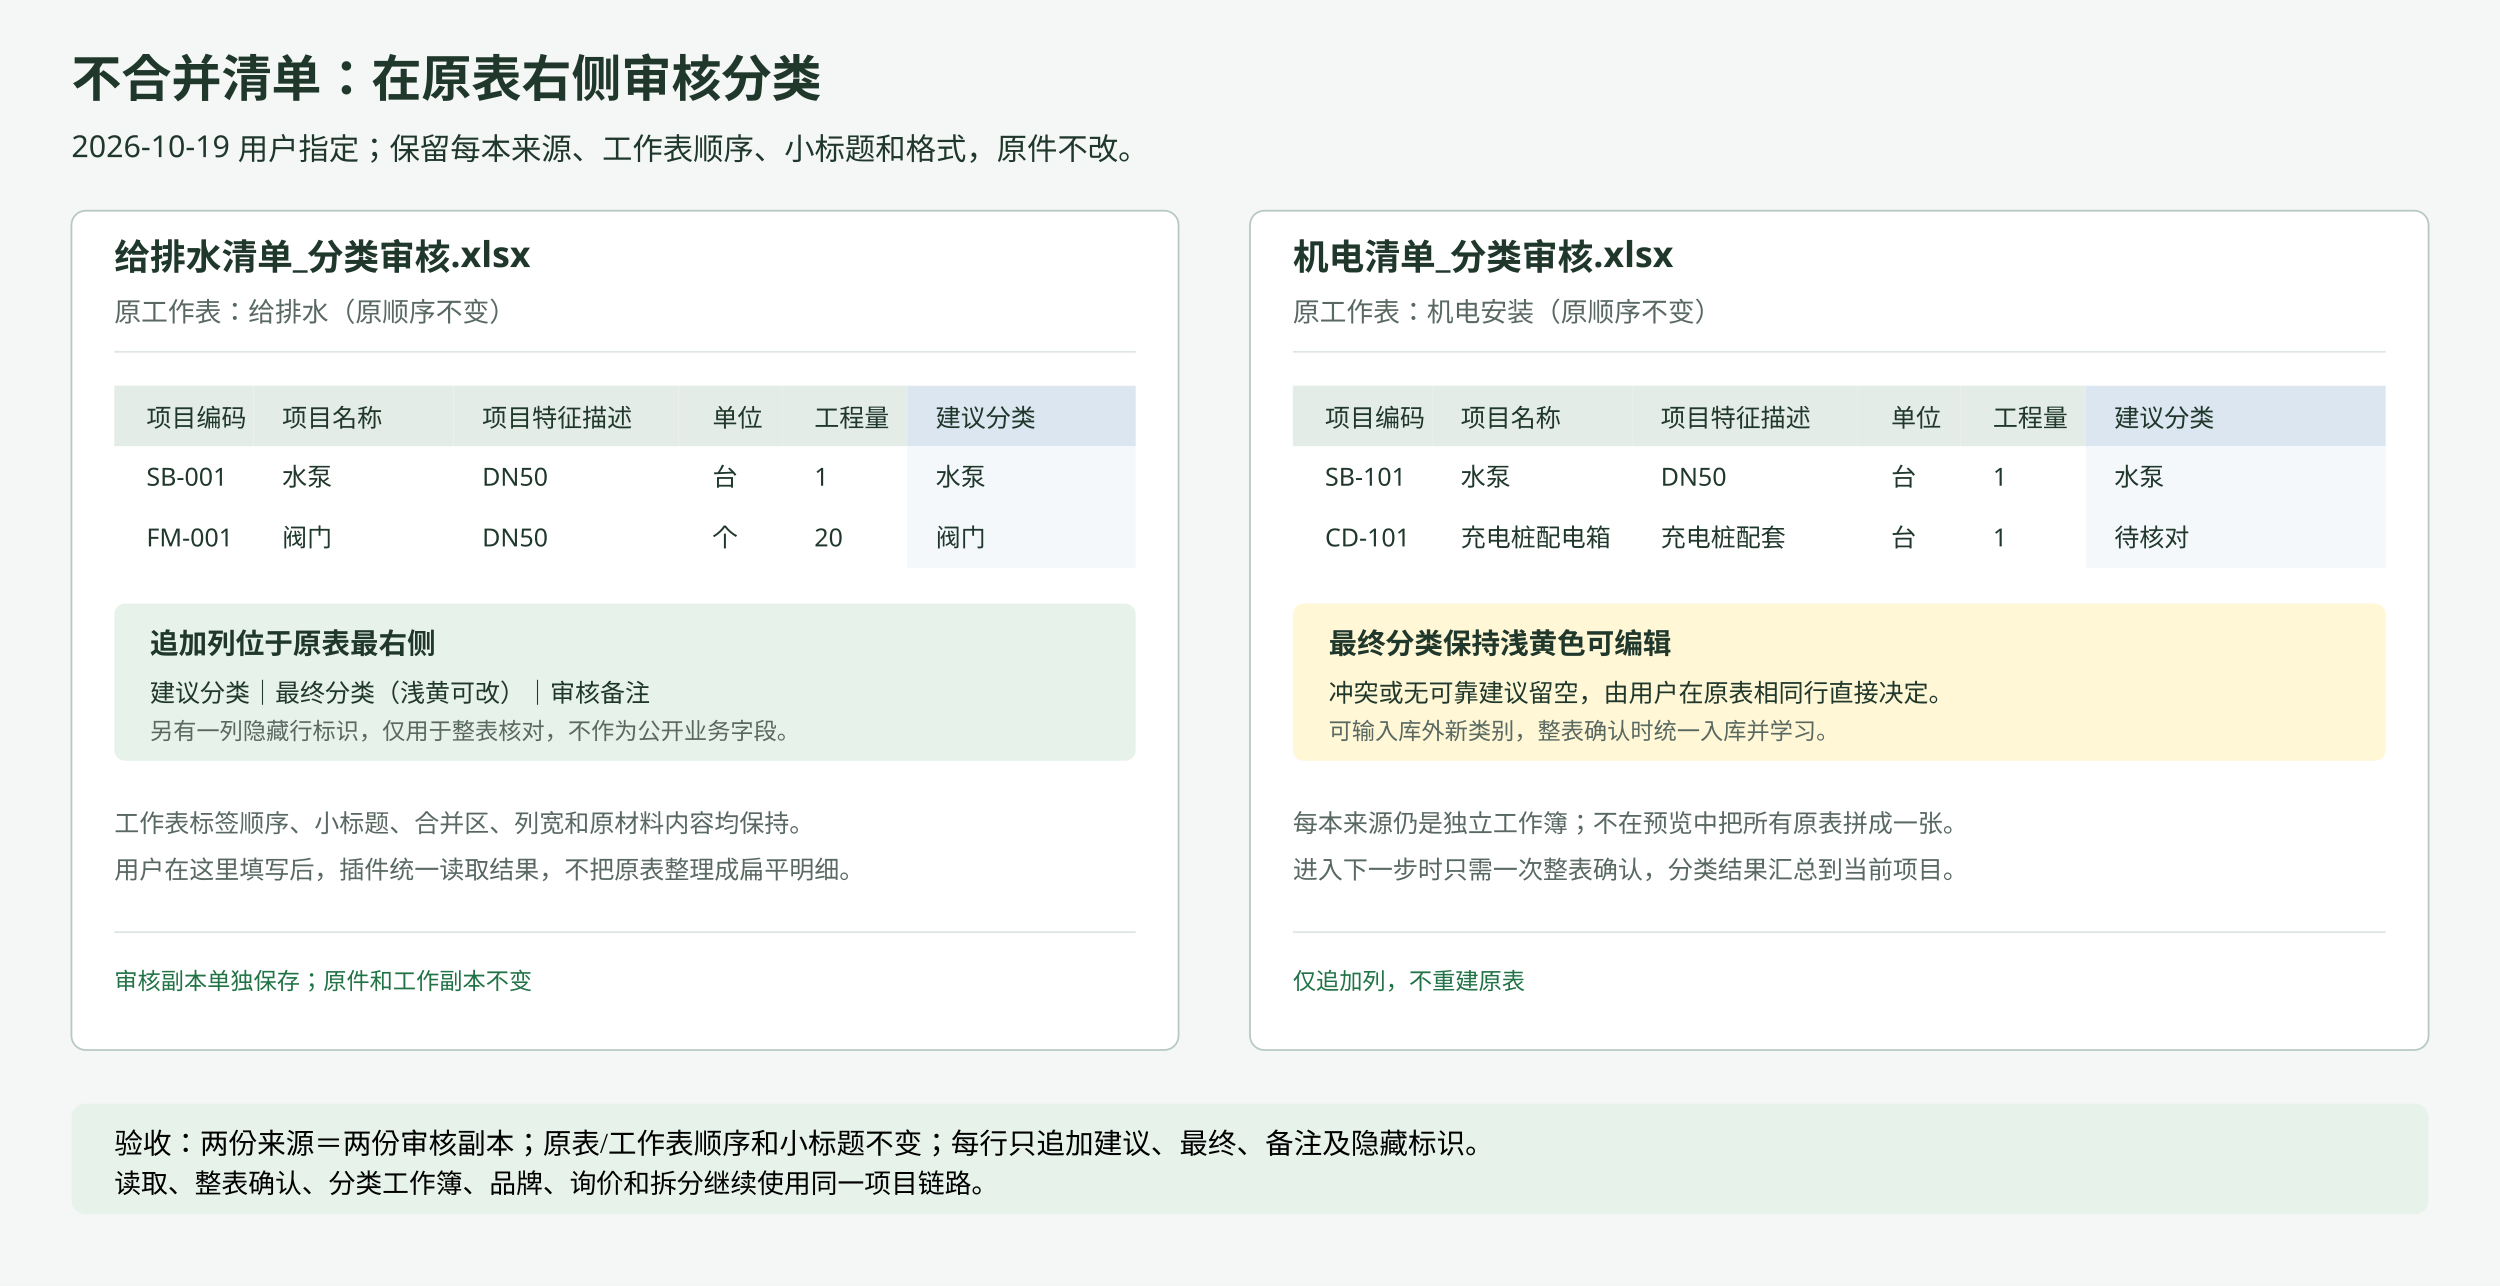
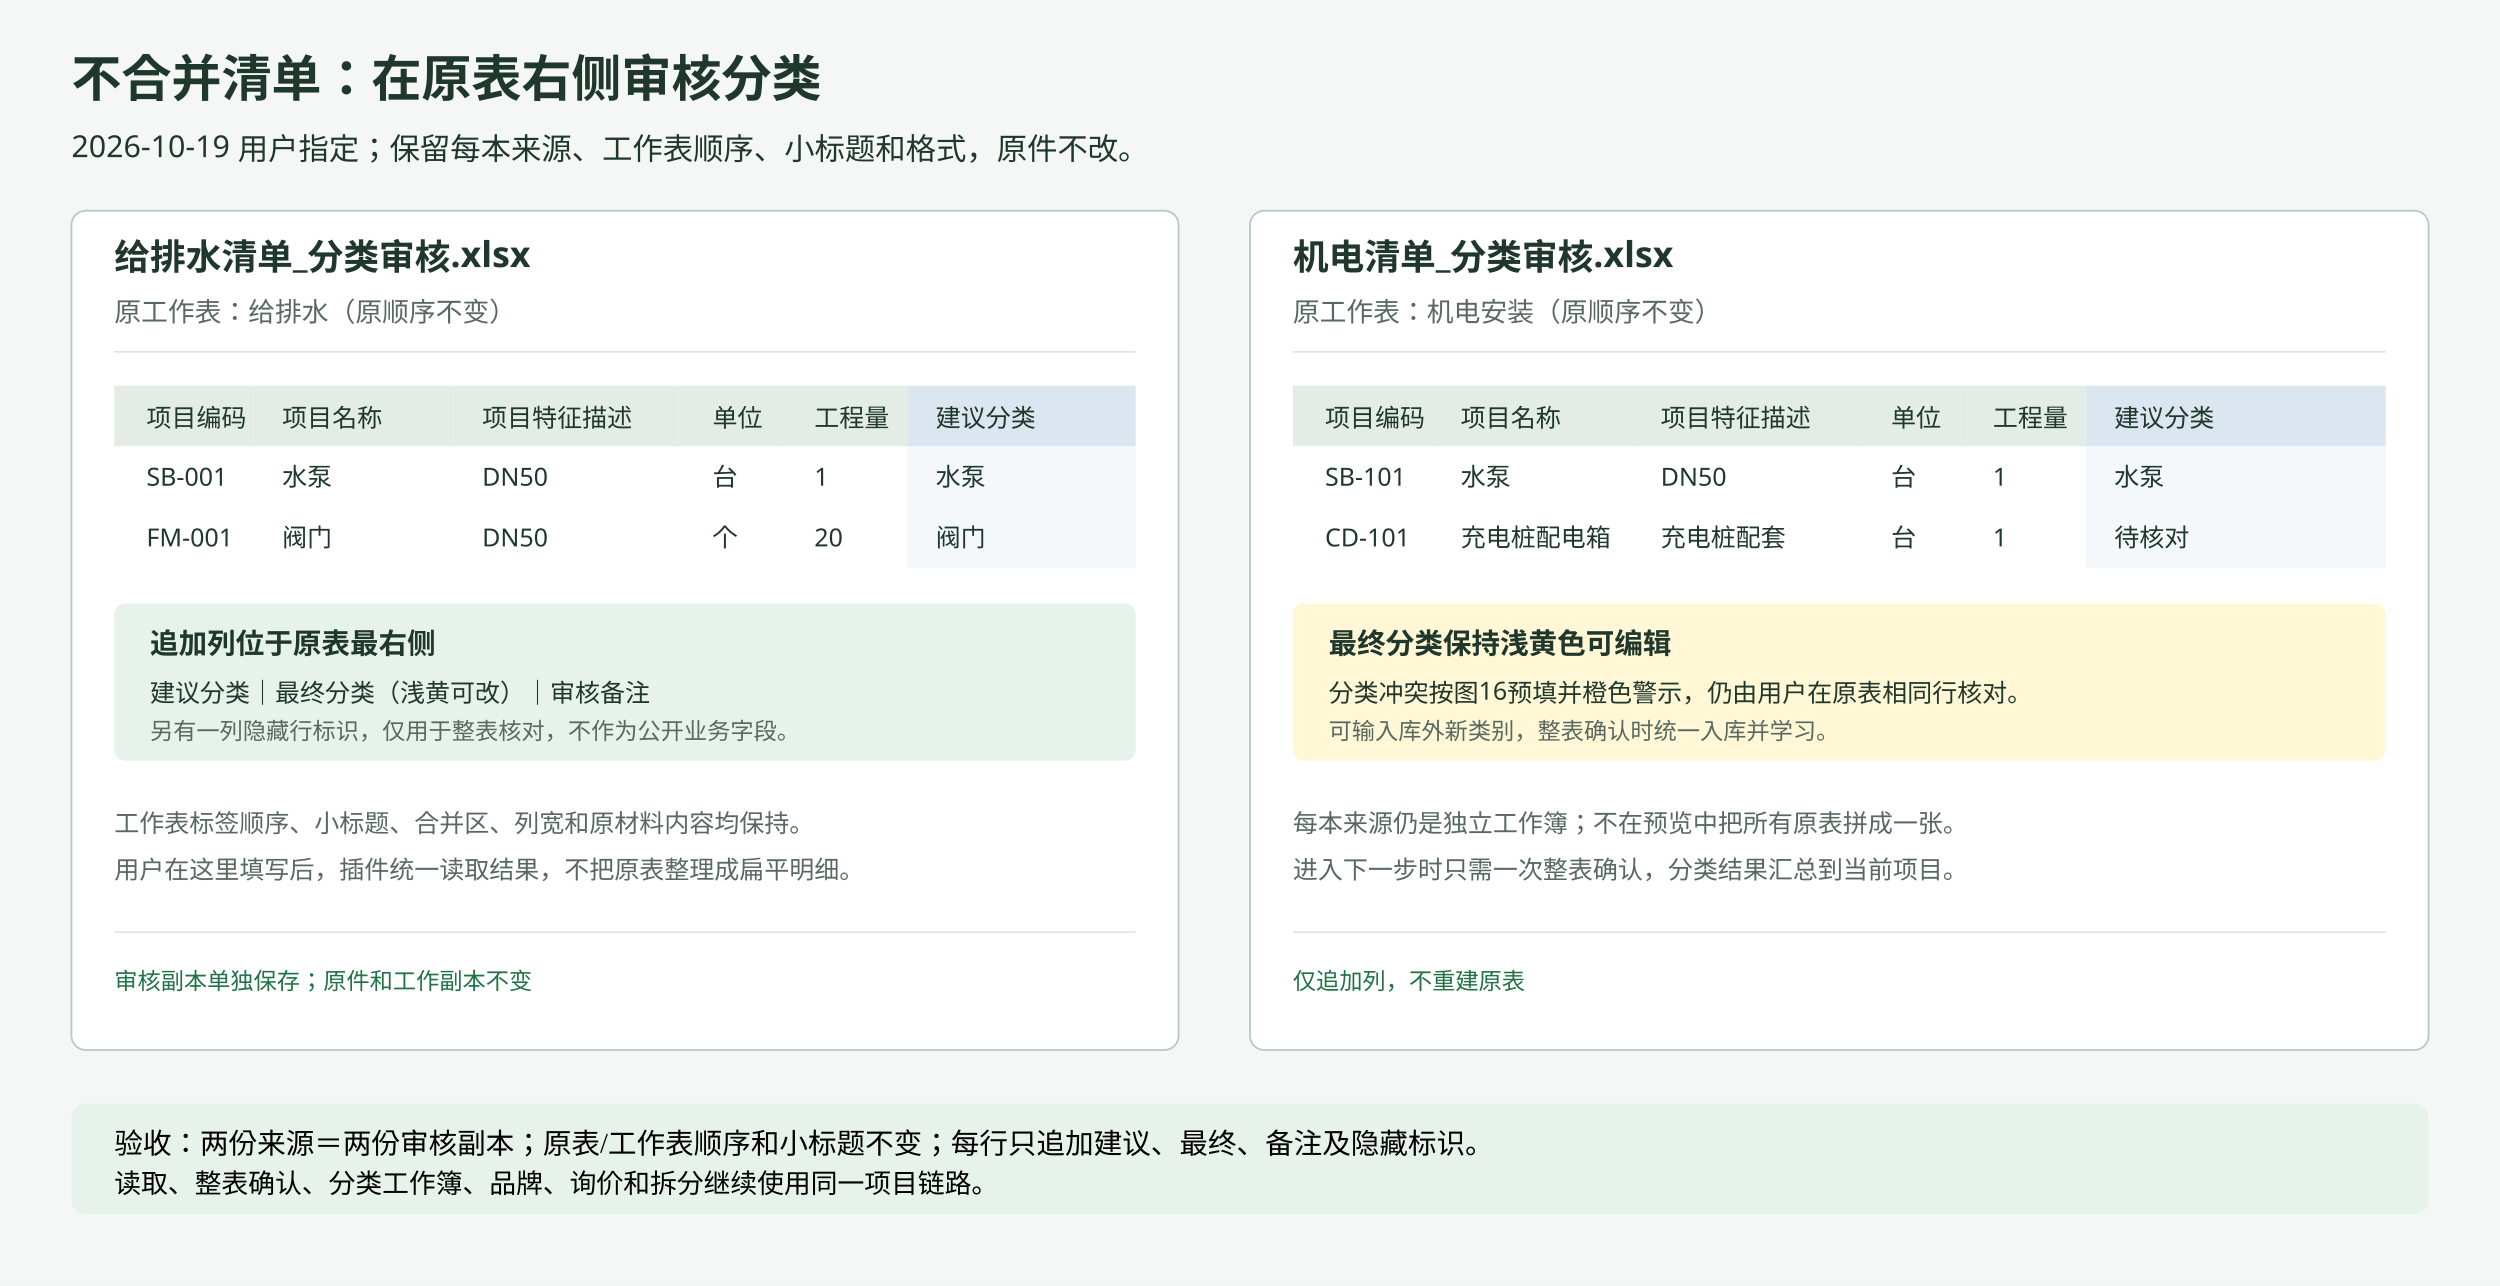
<svg xmlns="http://www.w3.org/2000/svg" width="1400" height="720" viewBox="0 0 1400 720">
  <rect width="1400" height="720" fill="#f4f7f6" />
  <g font-family="Microsoft YaHei,sans-serif" fill="#20382c">
    <text x="40" y="54" font-size="28" font-weight="bold">不合并清单：在原表右侧审核分类</text>
    <text x="40" y="88" font-size="17">2026-10-19 用户指定；保留每本来源、工作表顺序、小标题和格式，原件不改。</text>
    <rect x="40" y="118" width="620" height="470" rx="8" fill="#fff" stroke="#b8c9bf" />
    <text x="64" y="151" font-size="20" font-weight="bold">给排水清单_分类审核.xlsx</text>
    <text x="64" y="180" font-size="15" fill="#596962">原工作表：给排水（原顺序不变）</text>
    <line x1="64" y1="197" x2="636" y2="197" stroke="#dfe6e2" />
    <g font-size="14">
      <rect x="64" y="216" width="78" height="34" fill="#e4ece8" />
      <rect x="142" y="216" width="112" height="34" fill="#e4ece8" />
      <rect x="254" y="216" width="126" height="34" fill="#e4ece8" />
      <rect x="380" y="216" width="58" height="34" fill="#e4ece8" />
      <rect x="438" y="216" width="70" height="34" fill="#e4ece8" />
      <rect x="508" y="216" width="128" height="34" fill="#dce6f1" />
      <text x="82" y="239">项目编码</text>
      <text x="158" y="239">项目名称</text>
      <text x="270" y="239">项目特征描述</text>
      <text x="399" y="239">单位</text>
      <text x="456" y="239">工程量</text>
      <text x="524" y="239">建议分类</text>
      <rect x="64" y="250" width="78" height="34" fill="#fff" />
      <rect x="142" y="250" width="112" height="34" fill="#fff" />
      <rect x="254" y="250" width="126" height="34" fill="#fff" />
      <rect x="380" y="250" width="58" height="34" fill="#fff" />
      <rect x="438" y="250" width="70" height="34" fill="#fff" />
      <rect x="508" y="250" width="128" height="34" fill="#f4f8fb" />
      <text x="82" y="272">SB-001</text>
      <text x="158" y="272">水泵</text>
      <text x="270" y="272">DN50</text>
      <text x="399" y="272">台</text>
      <text x="456" y="272">1</text>
      <text x="524" y="272">水泵</text>
      <rect x="64" y="284" width="78" height="34" fill="#fff" />
      <rect x="142" y="284" width="112" height="34" fill="#fff" />
      <rect x="254" y="284" width="126" height="34" fill="#fff" />
      <rect x="380" y="284" width="58" height="34" fill="#fff" />
      <rect x="438" y="284" width="70" height="34" fill="#fff" />
      <rect x="508" y="284" width="128" height="34" fill="#f4f8fb" />
      <text x="82" y="306">FM-001</text>
      <text x="158" y="306">阀门</text>
      <text x="270" y="306">DN50</text>
      <text x="399" y="306">个</text>
      <text x="456" y="306">20</text>
      <text x="524" y="306">阀门</text>
    </g>
    <rect x="64" y="338" width="572" height="88" rx="6" fill="#e7f2eb" />
    <text x="84" y="366" font-size="16" font-weight="bold">追加列位于原表最右侧</text>
    <text x="84" y="393" font-size="14">建议分类｜最终分类（浅黄可改）｜审核备注</text>
    <text x="84" y="414" font-size="13" fill="#596962">另有一列隐藏行标识，仅用于整表核对，不作为公开业务字段。</text>
    <text x="64" y="466" font-size="14" fill="#596962">工作表标签顺序、小标题、合并区、列宽和原材料内容均保持。</text>
    <text x="64" y="492" font-size="14" fill="#596962">用户在这里填写后，插件统一读取结果，不把原表整理成扁平明细。</text>
    <path d="M64 522 L636 522" stroke="#dfe6e2" />
    <text x="64" y="554" font-size="13" fill="#217346">审核副本单独保存；原件和工作副本不变</text>
    <rect x="700" y="118" width="660" height="470" rx="8" fill="#fff" stroke="#b8c9bf" />
    <text x="724" y="151" font-size="20" font-weight="bold">机电清单_分类审核.xlsx</text>
    <text x="724" y="180" font-size="15" fill="#596962">原工作表：机电安装（原顺序不变）</text>
    <line x1="724" y1="197" x2="1336" y2="197" stroke="#dfe6e2" />
    <g font-size="14">
      <rect x="724" y="216" width="78" height="34" fill="#e4ece8" />
      <rect x="802" y="216" width="112" height="34" fill="#e4ece8" />
      <rect x="914" y="216" width="126" height="34" fill="#e4ece8" />
      <rect x="1040" y="216" width="58" height="34" fill="#e4ece8" />
      <rect x="1098" y="216" width="70" height="34" fill="#e4ece8" />
      <rect x="1168" y="216" width="168" height="34" fill="#dce6f1" />
      <text x="742" y="239">项目编码</text>
      <text x="818" y="239">项目名称</text>
      <text x="930" y="239">项目特征描述</text>
      <text x="1059" y="239">单位</text>
      <text x="1116" y="239">工程量</text>
      <text x="1184" y="239">建议分类</text>
      <rect x="724" y="250" width="78" height="34" fill="#fff" />
      <rect x="802" y="250" width="112" height="34" fill="#fff" />
      <rect x="914" y="250" width="126" height="34" fill="#fff" />
      <rect x="1040" y="250" width="58" height="34" fill="#fff" />
      <rect x="1098" y="250" width="70" height="34" fill="#fff" />
      <rect x="1168" y="250" width="168" height="34" fill="#f4f8fb" />
      <text x="742" y="272">SB-101</text>
      <text x="818" y="272">水泵</text>
      <text x="930" y="272">DN50</text>
      <text x="1059" y="272">台</text>
      <text x="1116" y="272">1</text>
      <text x="1184" y="272">水泵</text>
      <rect x="724" y="284" width="78" height="34" fill="#fff" />
      <rect x="802" y="284" width="112" height="34" fill="#fff" />
      <rect x="914" y="284" width="126" height="34" fill="#fff" />
      <rect x="1040" y="284" width="58" height="34" fill="#fff" />
      <rect x="1098" y="284" width="70" height="34" fill="#fff" />
      <rect x="1168" y="284" width="168" height="34" fill="#f4f8fb" />
      <text x="742" y="306">CD-101</text>
      <text x="818" y="306">充电桩配电箱</text>
      <text x="930" y="306">充电桩配套</text>
      <text x="1059" y="306">台</text>
      <text x="1116" y="306">1</text>
      <text x="1184" y="306">待核对</text>
    </g>
    <rect x="724" y="338" width="612" height="88" rx="6" fill="#fff7d6" />
    <text x="744" y="366" font-size="16" font-weight="bold">最终分类保持浅黄色可编辑</text>
-     <text x="744" y="393" font-size="14">冲突或无可靠建议留空，由用户在原表相同行直接决定。</text>
+     <text x="744" y="393" font-size="14">分类冲突按图16预填并橙色警示，仍由用户在原表相同行核对。</text>
    <text x="744" y="414" font-size="13" fill="#596962">可输入库外新类别，整表确认时统一入库并学习。</text>
    <text x="724" y="466" font-size="14" fill="#596962">每本来源仍是独立工作簿；不在预览中把所有原表拼成一张。</text>
    <text x="724" y="492" font-size="14" fill="#596962">进入下一步时只需一次整表确认，分类结果汇总到当前项目。</text>
    <path d="M724 522 L1336 522" stroke="#dfe6e2" />
    <text x="724" y="554" font-size="13" fill="#217346">仅追加列，不重建原表</text>
  </g>
  <rect x="40" y="618" width="1320" height="62" rx="8" fill="#e7f2eb" />
  <text x="64" y="646" font-size="16">验收：两份来源＝两份审核副本；原表/工作表顺序和小标题不变；每行只追加建议、最终、备注及隐藏标识。</text>
  <text x="64" y="668" font-size="15">读取、整表确认、分类工作簿、品牌、询价和拆分继续使用同一项目链路。</text>
</svg>
